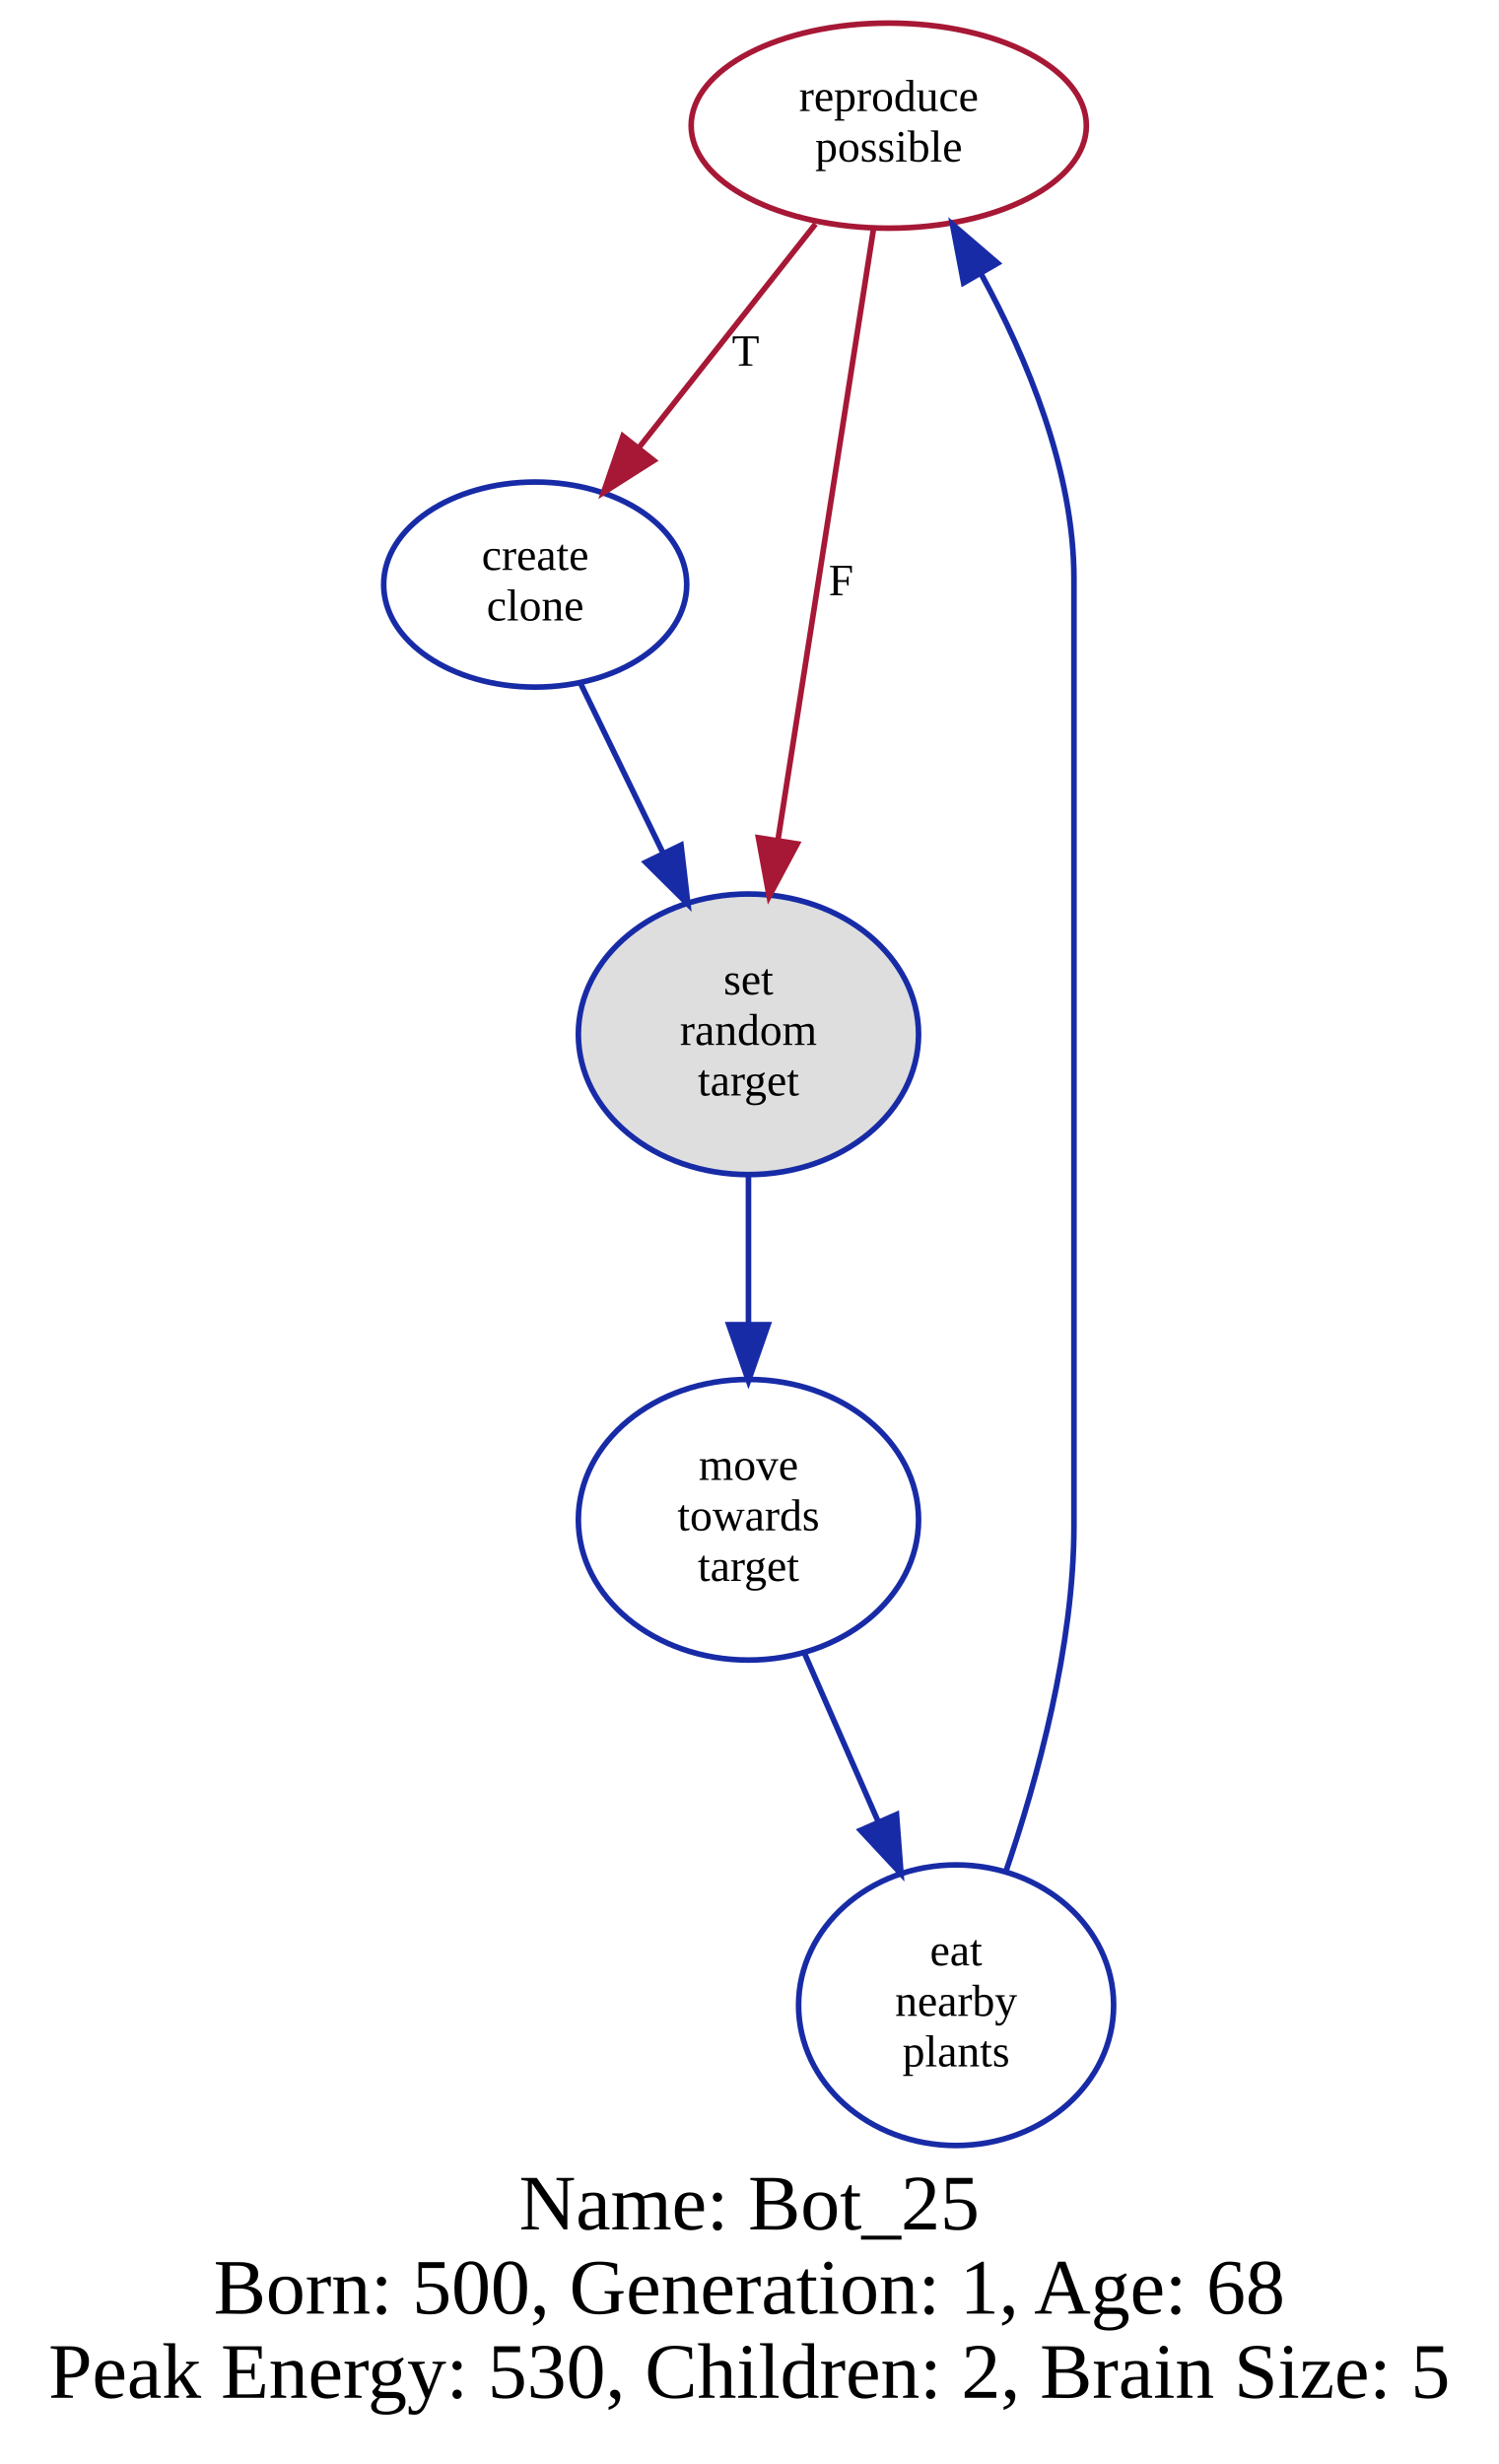
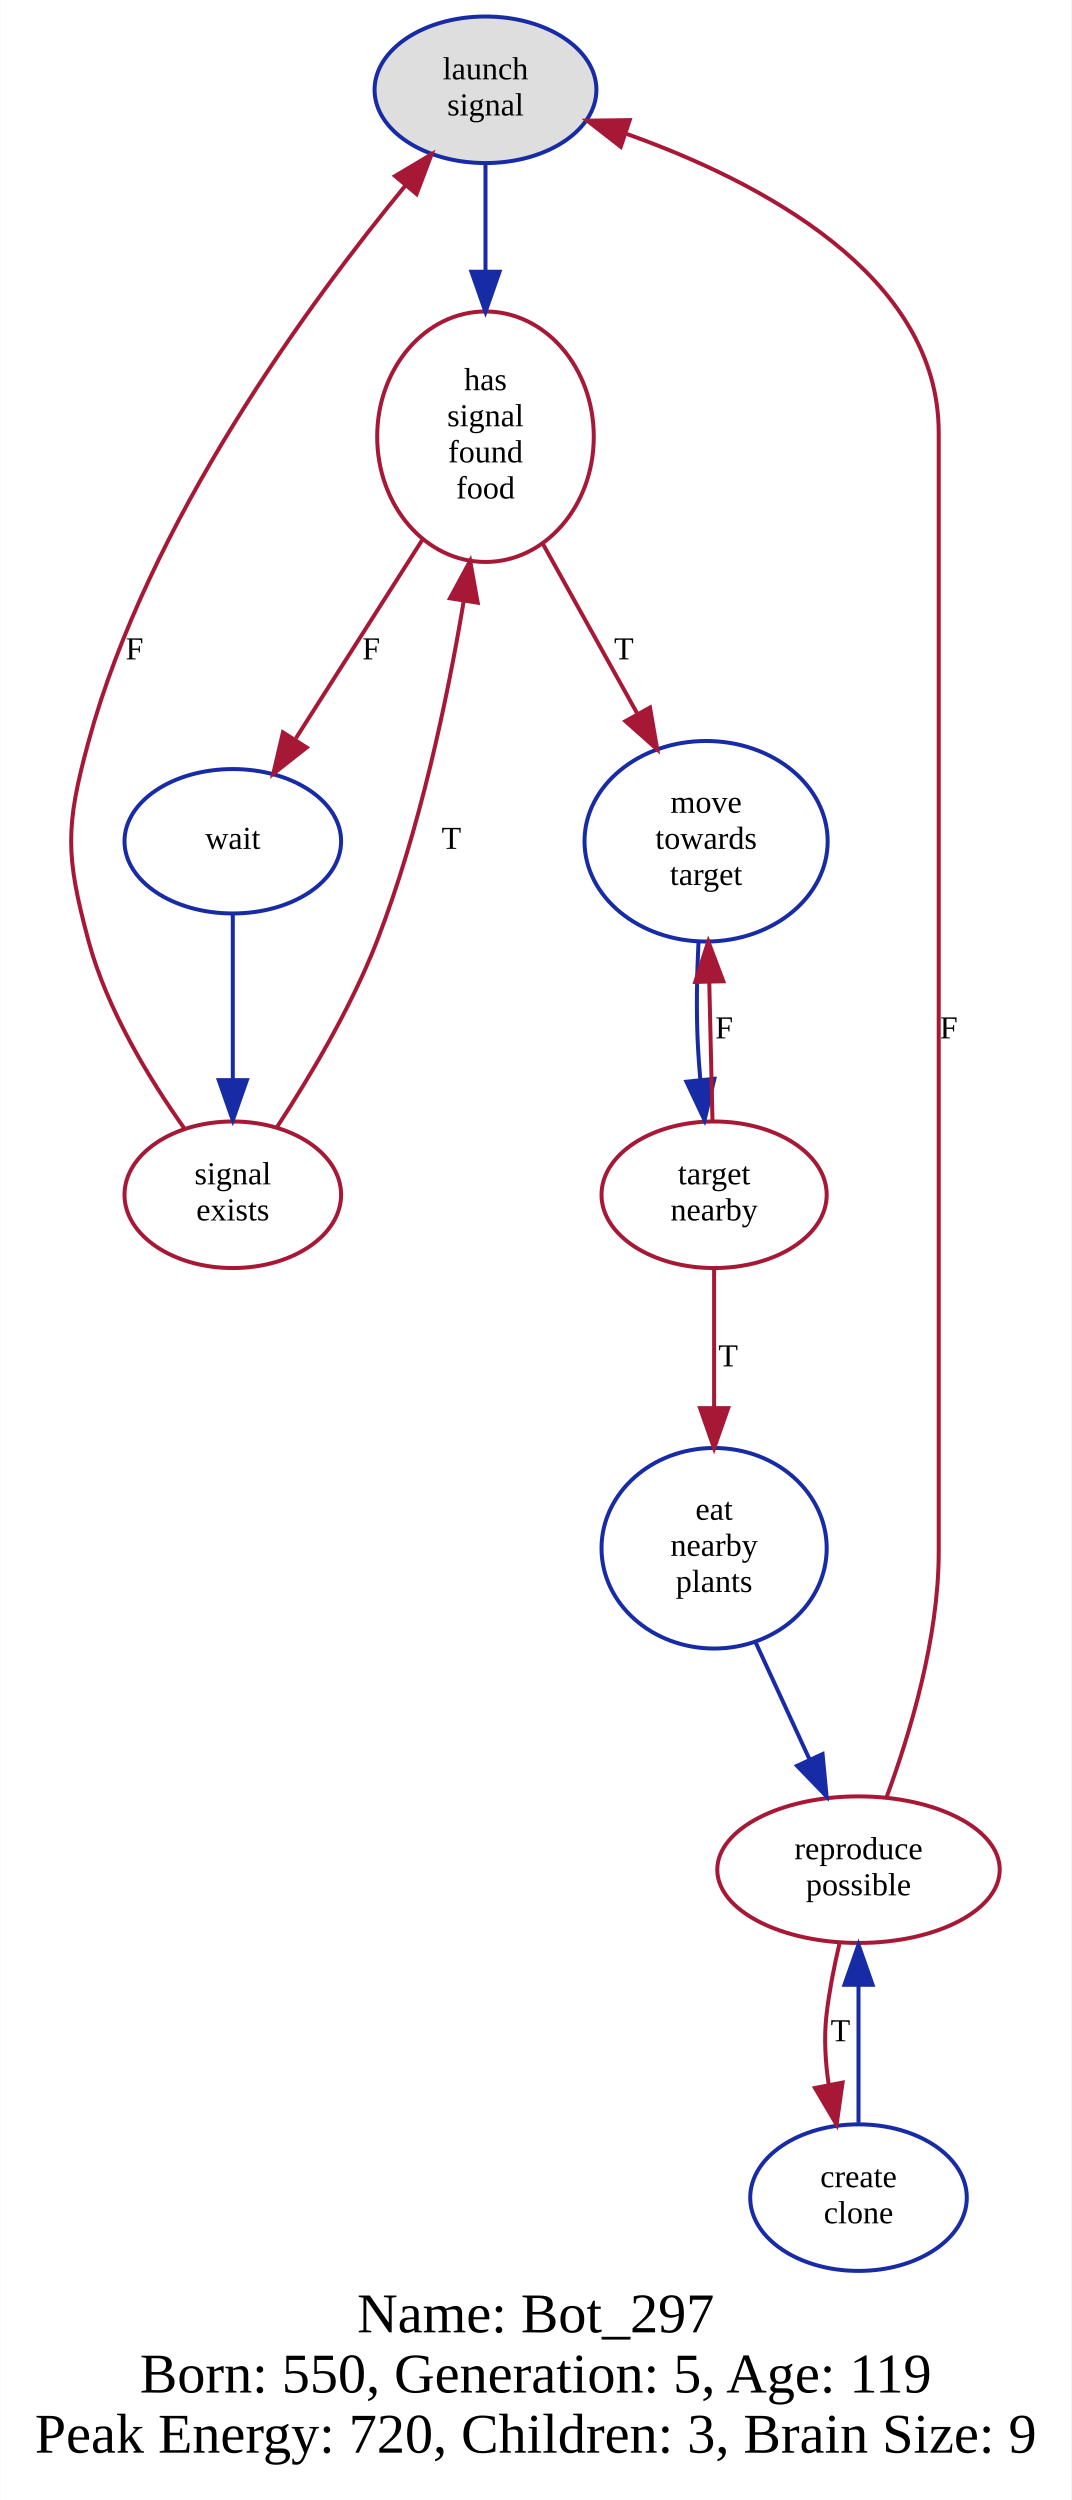
- <svg xmlns="http://www.w3.org/2000/svg" width="267pt" height="439pt" viewBox="0.00 0.00 267.00 439.03">
-   <g id="graph0" class="graph" transform="scale(1 1) rotate(0) translate(4 435.032)">
-     <polygon fill="white" stroke="none" points="-4,4 -4,-435.032 263,-435.032 263,4 -4,4" />
-     <text text-anchor="middle" x="129.5" y="-37.8" font-family="Times New Roman,serif" font-size="14.00">Name: Bot_25</text>
-     <text text-anchor="middle" x="129.5" y="-22.8" font-family="Times New Roman,serif" font-size="14.00">Born: 500, Generation: 1, Age: 68</text>
-     <text text-anchor="middle" x="129.5" y="-7.8" font-family="Times New Roman,serif" font-size="14.00">Peak Energy: 530, Children: 2, Brain Size: 5</text>
+ <svg xmlns="http://www.w3.org/2000/svg" width="267pt" height="623pt" viewBox="0.00 0.00 267.00 623.30">
+   <g id="graph0" class="graph" transform="scale(1 1) rotate(0) translate(4 619.299)">
+     <polygon fill="white" stroke="none" points="-4,4 -4,-619.299 263,-619.299 263,4 -4,4" />
+     <text text-anchor="middle" x="129.5" y="-37.8" font-family="Times New Roman,serif" font-size="14.00">Name: Bot_297</text>
+     <text text-anchor="middle" x="129.5" y="-22.8" font-family="Times New Roman,serif" font-size="14.00">Born: 550, Generation: 5, Age: 119</text>
+     <text text-anchor="middle" x="129.5" y="-7.8" font-family="Times New Roman,serif" font-size="14.00">Peak Energy: 720, Children: 3, Brain Size: 9</text>
    <g id="node1" class="node">
-       <ellipse fill="none" stroke="#a61835" cx="154.358" cy="-412.647" rx="35.211" ry="18.27" />
-       <text text-anchor="middle" x="154.358" y="-415.247" font-family="Times New Roman,serif" font-size="8.00">reproduce</text>
-       <text text-anchor="middle" x="154.358" y="-406.247" font-family="Times New Roman,serif" font-size="8.00">possible</text>
+       <ellipse fill="#dedede" stroke="#182ba6" cx="116.977" cy="-596.914" rx="27.654" ry="18.27" />
+       <text text-anchor="middle" x="116.977" y="-599.514" font-family="Times New Roman,serif" font-size="8.00">launch</text>
+       <text text-anchor="middle" x="116.977" y="-590.514" font-family="Times New Roman,serif" font-size="8.00">signal</text>
+     </g>
+     <g id="node4" class="node">
+       <ellipse fill="none" stroke="#a61835" cx="116.977" cy="-510.416" rx="27" ry="31.226" />
+       <text text-anchor="middle" x="116.977" y="-522.016" font-family="Times New Roman,serif" font-size="8.00">has</text>
+       <text text-anchor="middle" x="116.977" y="-513.016" font-family="Times New Roman,serif" font-size="8.00">signal</text>
+       <text text-anchor="middle" x="116.977" y="-504.016" font-family="Times New Roman,serif" font-size="8.00">found</text>
+       <text text-anchor="middle" x="116.977" y="-495.016" font-family="Times New Roman,serif" font-size="8.00">food</text>
+     </g>
+     <g id="edge1" class="edge">
+       <path fill="none" stroke="#182ba6" d="M116.977,-578.406C116.977,-570.596 116.977,-561.045 116.977,-551.628" />
+       <polygon fill="#182ba6" stroke="#182ba6" points="120.478,-551.553 116.977,-541.553 113.478,-551.553 120.478,-551.553" />
    </g>
    <g id="node2" class="node">
-       <ellipse fill="none" stroke="#182ba6" cx="91.358" cy="-330.877" rx="27" ry="18.27" />
-       <text text-anchor="middle" x="91.358" y="-333.477" font-family="Times New Roman,serif" font-size="8.00">create</text>
-       <text text-anchor="middle" x="91.358" y="-324.477" font-family="Times New Roman,serif" font-size="8.00">clone</text>
+       <ellipse fill="none" stroke="#a61835" cx="209.977" cy="-153.154" rx="35.211" ry="18.27" />
+       <text text-anchor="middle" x="209.977" y="-155.754" font-family="Times New Roman,serif" font-size="8.00">reproduce</text>
+       <text text-anchor="middle" x="209.977" y="-146.754" font-family="Times New Roman,serif" font-size="8.00">possible</text>
    </g>
-     <g id="edge1" class="edge">
-       <path fill="none" stroke="#a61835" d="M141.304,-395.118C132.198,-383.589 119.917,-368.038 109.811,-355.243" />
-       <polygon fill="#a61835" stroke="#a61835" points="112.485,-352.98 103.54,-347.302 106.991,-357.319 112.485,-352.98" />
-       <text text-anchor="middle" x="128.858" y="-369.862" font-family="Times New Roman,serif" font-size="8.00">T</text>
+     <g id="edge3" class="edge">
+       <path fill="none" stroke="#a61835" d="M216.972,-171.212C222.74,-186.83 229.977,-210.724 229.977,-232.288 229.977,-511.416 229.977,-511.416 229.977,-511.416 229.977,-550.821 185.361,-574.068 152.199,-585.904" />
+       <polygon fill="#a61835" stroke="#a61835" points="150.702,-582.714 142.337,-589.216 152.931,-589.35 150.702,-582.714" />
+       <text text-anchor="middle" x="232.477" y="-360.406" font-family="Times New Roman,serif" font-size="8.00">F</text>
    </g>
-     <g id="node4" class="node">
-       <ellipse fill="#dedede" stroke="#182ba6" cx="129.358" cy="-250.744" rx="30.311" ry="25" />
-       <text text-anchor="middle" x="129.358" y="-257.844" font-family="Times New Roman,serif" font-size="8.00">set</text>
-       <text text-anchor="middle" x="129.358" y="-248.844" font-family="Times New Roman,serif" font-size="8.00">random</text>
-       <text text-anchor="middle" x="129.358" y="-239.844" font-family="Times New Roman,serif" font-size="8.00">target</text>
+     <g id="node3" class="node">
+       <ellipse fill="none" stroke="#182ba6" cx="209.977" cy="-71.385" rx="27" ry="18.27" />
+       <text text-anchor="middle" x="209.977" y="-73.985" font-family="Times New Roman,serif" font-size="8.00">create</text>
+       <text text-anchor="middle" x="209.977" y="-64.985" font-family="Times New Roman,serif" font-size="8.00">clone</text>
    </g>
    <g id="edge2" class="edge">
-       <path fill="none" stroke="#a61835" d="M151.635,-394.23C147.57,-368.228 139.836,-318.765 134.638,-285.516" />
-       <polygon fill="#a61835" stroke="#a61835" points="138.05,-284.68 133.047,-275.341 131.134,-285.761 138.05,-284.68" />
-       <text text-anchor="middle" x="145.858" y="-328.977" font-family="Times New Roman,serif" font-size="8.00">F</text>
-     </g>
-     <g id="edge3" class="edge">
-       <path fill="none" stroke="#182ba6" d="M99.417,-313.307C103.687,-304.527 109.075,-293.448 114.1,-283.116" />
-       <polygon fill="#182ba6" stroke="#182ba6" points="117.344,-284.448 118.57,-273.925 111.049,-281.387 117.344,-284.448" />
-     </g>
-     <g id="node3" class="node">
-       <ellipse fill="none" stroke="#182ba6" cx="166.358" cy="-77.749" rx="28.07" ry="25" />
-       <text text-anchor="middle" x="166.358" y="-84.849" font-family="Times New Roman,serif" font-size="8.00">eat</text>
-       <text text-anchor="middle" x="166.358" y="-75.849" font-family="Times New Roman,serif" font-size="8.00">nearby</text>
-       <text text-anchor="middle" x="166.358" y="-66.849" font-family="Times New Roman,serif" font-size="8.00">plants</text>
+       <path fill="none" stroke="#a61835" d="M205.21,-134.647C203.887,-128.987 202.634,-122.653 201.977,-116.77 201.348,-111.128 201.716,-105.122 202.568,-99.41" />
+       <polygon fill="#a61835" stroke="#a61835" points="206.004,-100.079 204.512,-89.59 199.137,-98.72 206.004,-100.079" />
+       <text text-anchor="middle" x="205.477" y="-110.37" font-family="Times New Roman,serif" font-size="8.00">T</text>
    </g>
    <g id="edge4" class="edge">
-       <path fill="none" stroke="#182ba6" d="M175.142,-101.324C180.897,-118.131 187.358,-141.782 187.358,-163.246 187.358,-331.877 187.358,-331.877 187.358,-331.877 187.358,-351.115 179.061,-371.115 170.788,-386.277" />
-       <polygon fill="#182ba6" stroke="#182ba6" points="167.695,-384.634 165.715,-395.042 173.754,-388.141 167.695,-384.634" />
+       <path fill="none" stroke="#182ba6" d="M209.977,-90.039C209.977,-100.047 209.977,-112.8 209.977,-124.143" />
+       <polygon fill="#182ba6" stroke="#182ba6" points="206.478,-124.451 209.977,-134.451 213.478,-124.451 206.478,-124.451" />
    </g>
    <g id="node5" class="node">
-       <ellipse fill="none" stroke="#182ba6" cx="129.358" cy="-164.246" rx="30.311" ry="25" />
-       <text text-anchor="middle" x="129.358" y="-171.346" font-family="Times New Roman,serif" font-size="8.00">move</text>
-       <text text-anchor="middle" x="129.358" y="-162.346" font-family="Times New Roman,serif" font-size="8.00">towards</text>
-       <text text-anchor="middle" x="129.358" y="-153.346" font-family="Times New Roman,serif" font-size="8.00">target</text>
+       <ellipse fill="none" stroke="#182ba6" cx="53.977" cy="-409.555" rx="27" ry="18" />
+       <text text-anchor="middle" x="53.977" y="-407.655" font-family="Times New Roman,serif" font-size="8.00">wait</text>
+     </g>
+     <g id="edge6" class="edge">
+       <path fill="none" stroke="#a61835" d="M101.404,-484.979C91.748,-469.826 79.383,-450.422 69.699,-435.226" />
+       <polygon fill="#a61835" stroke="#a61835" points="72.39,-432.936 64.064,-426.384 66.487,-436.698 72.39,-432.936" />
+       <text text-anchor="middle" x="88.477" y="-454.904" font-family="Times New Roman,serif" font-size="8.00">F</text>
+     </g>
+     <g id="node6" class="node">
+       <ellipse fill="none" stroke="#182ba6" cx="171.977" cy="-409.555" rx="30.311" ry="25" />
+       <text text-anchor="middle" x="171.977" y="-416.655" font-family="Times New Roman,serif" font-size="8.00">move</text>
+       <text text-anchor="middle" x="171.977" y="-407.655" font-family="Times New Roman,serif" font-size="8.00">towards</text>
+       <text text-anchor="middle" x="171.977" y="-398.655" font-family="Times New Roman,serif" font-size="8.00">target</text>
    </g>
    <g id="edge5" class="edge">
-       <path fill="none" stroke="#182ba6" d="M129.358,-225.756C129.358,-217.48 129.358,-208.046 129.358,-199.13" />
-       <polygon fill="#182ba6" stroke="#182ba6" points="132.858,-199.001 129.358,-189.001 125.858,-199.001 132.858,-199.001" />
+       <path fill="none" stroke="#a61835" d="M131.284,-483.7C138.474,-470.777 147.24,-455.021 154.792,-441.446" />
+       <polygon fill="#a61835" stroke="#a61835" points="157.989,-442.898 159.792,-432.458 151.872,-439.495 157.989,-442.898" />
+       <text text-anchor="middle" x="151.477" y="-454.904" font-family="Times New Roman,serif" font-size="8.00">T</text>
    </g>
-     <g id="edge6" class="edge">
-       <path fill="none" stroke="#182ba6" d="M139.273,-140.602C143.329,-131.341 148.091,-120.465 152.482,-110.436" />
-       <polygon fill="#182ba6" stroke="#182ba6" points="155.738,-111.726 156.543,-101.162 149.326,-108.918 155.738,-111.726" />
+     <g id="node9" class="node">
+       <ellipse fill="none" stroke="#a61835" cx="53.977" cy="-321.421" rx="27" ry="18.27" />
+       <text text-anchor="middle" x="53.977" y="-324.021" font-family="Times New Roman,serif" font-size="8.00">signal</text>
+       <text text-anchor="middle" x="53.977" y="-315.021" font-family="Times New Roman,serif" font-size="8.00">exists</text>
+     </g>
+     <g id="edge7" class="edge">
+       <path fill="none" stroke="#182ba6" d="M53.977,-391.538C53.977,-379.777 53.977,-363.866 53.977,-350.274" />
+       <polygon fill="#182ba6" stroke="#182ba6" points="57.477,-349.995 53.977,-339.995 50.477,-349.995 57.477,-349.995" />
+     </g>
+     <g id="node7" class="node">
+       <ellipse fill="none" stroke="#a61835" cx="173.977" cy="-321.421" rx="28.07" ry="18.27" />
+       <text text-anchor="middle" x="173.977" y="-324.021" font-family="Times New Roman,serif" font-size="8.00">target</text>
+       <text text-anchor="middle" x="173.977" y="-315.021" font-family="Times New Roman,serif" font-size="8.00">nearby</text>
+     </g>
+     <g id="edge8" class="edge">
+       <path fill="none" stroke="#182ba6" d="M170.102,-384.794C169.678,-376.279 169.481,-366.61 169.977,-357.806 170.12,-355.268 170.321,-352.632 170.556,-349.995" />
+       <polygon fill="#182ba6" stroke="#182ba6" points="174.04,-350.335 171.592,-340.027 167.077,-349.611 174.04,-350.335" />
+     </g>
+     <g id="edge10" class="edge">
+       <path fill="none" stroke="#a61835" d="M173.569,-340.004C173.338,-349.941 173.042,-362.705 172.768,-374.519" />
+       <polygon fill="#a61835" stroke="#a61835" points="169.268,-374.483 172.535,-384.562 176.266,-374.646 169.268,-374.483" />
+       <text text-anchor="middle" x="176.477" y="-360.406" font-family="Times New Roman,serif" font-size="8.00">F</text>
+     </g>
+     <g id="node8" class="node">
+       <ellipse fill="none" stroke="#182ba6" cx="173.977" cy="-233.288" rx="28.07" ry="25" />
+       <text text-anchor="middle" x="173.977" y="-240.388" font-family="Times New Roman,serif" font-size="8.00">eat</text>
+       <text text-anchor="middle" x="173.977" y="-231.388" font-family="Times New Roman,serif" font-size="8.00">nearby</text>
+       <text text-anchor="middle" x="173.977" y="-222.388" font-family="Times New Roman,serif" font-size="8.00">plants</text>
+     </g>
+     <g id="edge9" class="edge">
+       <path fill="none" stroke="#a61835" d="M173.977,-302.991C173.977,-293.03 173.977,-280.192 173.977,-268.314" />
+       <polygon fill="#a61835" stroke="#a61835" points="177.478,-268.22 173.977,-258.22 170.478,-268.22 177.478,-268.22" />
+       <text text-anchor="middle" x="177.477" y="-278.637" font-family="Times New Roman,serif" font-size="8.00">T</text>
+     </g>
+     <g id="edge11" class="edge">
+       <path fill="none" stroke="#182ba6" d="M184.197,-210.107C188.438,-200.903 193.392,-190.151 197.818,-180.545" />
+       <polygon fill="#182ba6" stroke="#182ba6" points="201.015,-181.969 202.021,-171.422 194.658,-179.04 201.015,-181.969" />
+     </g>
+     <g id="edge13" class="edge">
+       <path fill="none" stroke="#a61835" d="M41.831,-338.06C33.294,-350.092 22.604,-367.533 17.977,-384.806 12.286,-406.056 12.203,-413.076 17.977,-434.304 32.898,-489.153 72.766,-543.572 97.115,-573.162" />
+       <polygon fill="#a61835" stroke="#a61835" points="94.433,-575.411 103.538,-580.83 99.799,-570.916 94.433,-575.411" />
+       <text text-anchor="middle" x="29.477" y="-454.904" font-family="Times New Roman,serif" font-size="8.00">F</text>
+     </g>
+     <g id="edge12" class="edge">
+       <path fill="none" stroke="#a61835" d="M65.064,-338.405C73.06,-350.613 83.538,-368.124 89.977,-384.806 100.509,-412.091 107.362,-444.404 111.528,-469.288" />
+       <polygon fill="#a61835" stroke="#a61835" points="108.119,-470.138 113.152,-479.461 115.032,-469.034 108.119,-470.138" />
+       <text text-anchor="middle" x="108.477" y="-407.655" font-family="Times New Roman,serif" font-size="8.00">T</text>
    </g>
  </g>
</svg>
